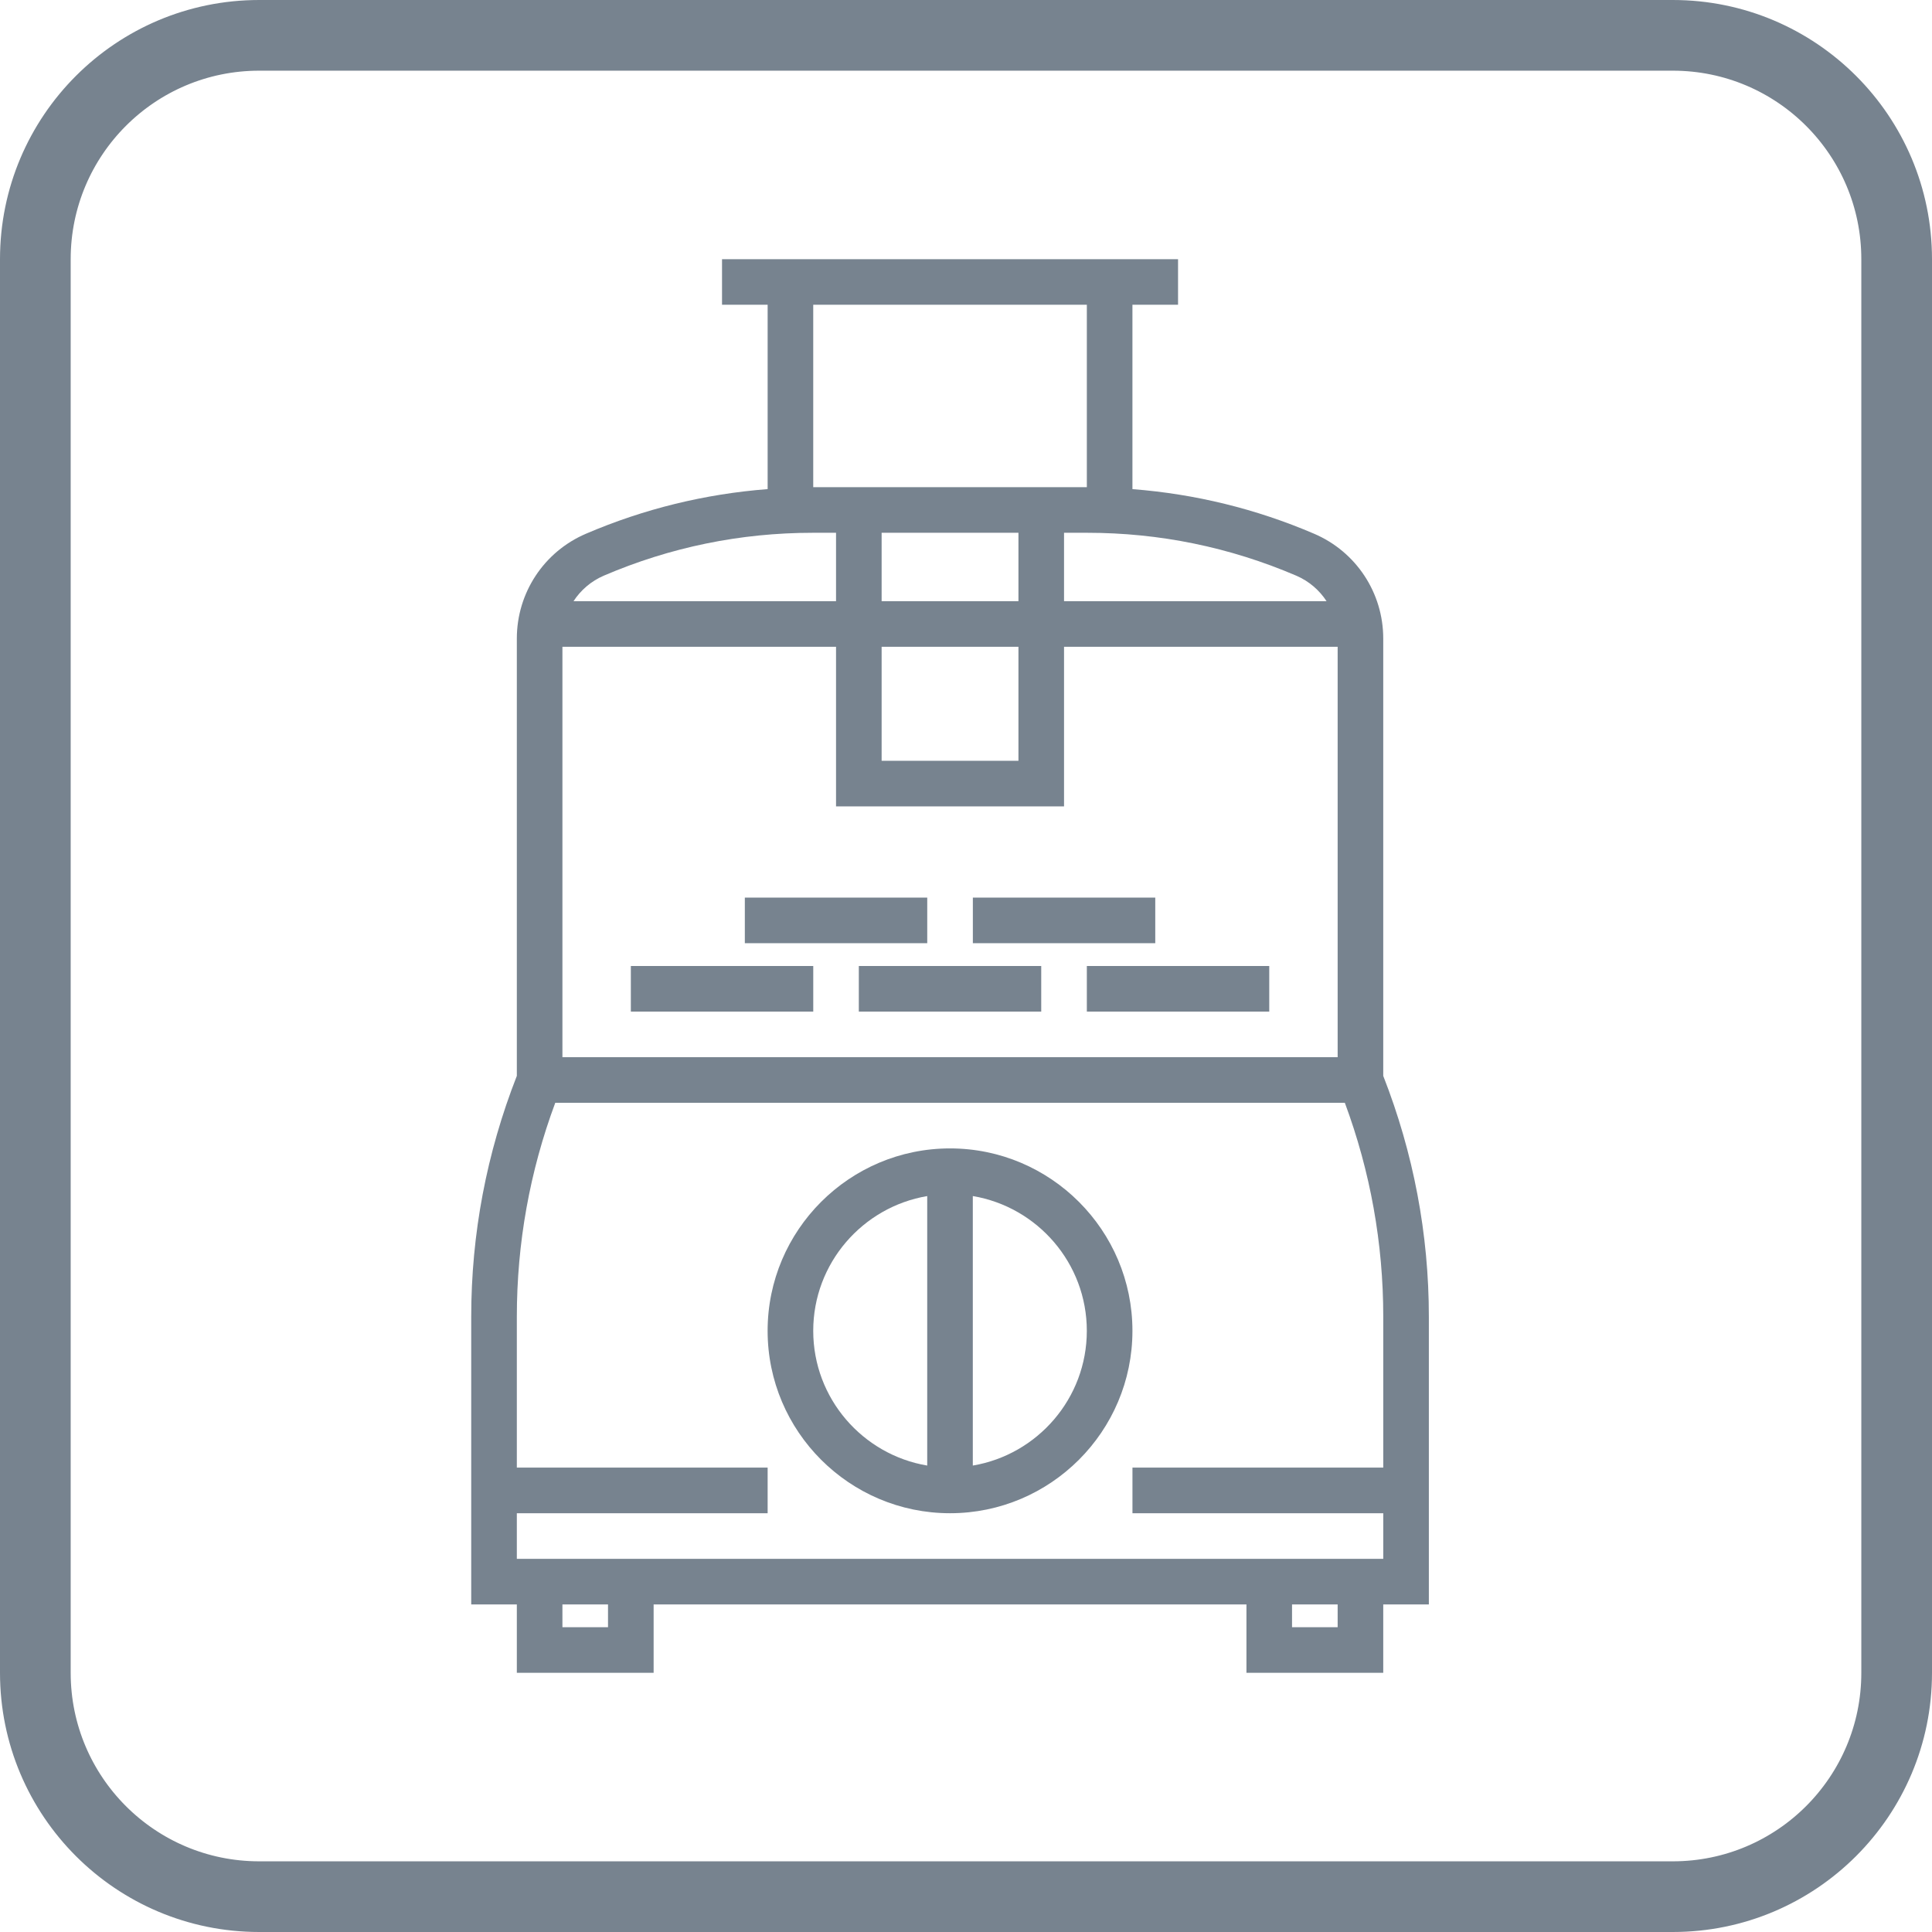
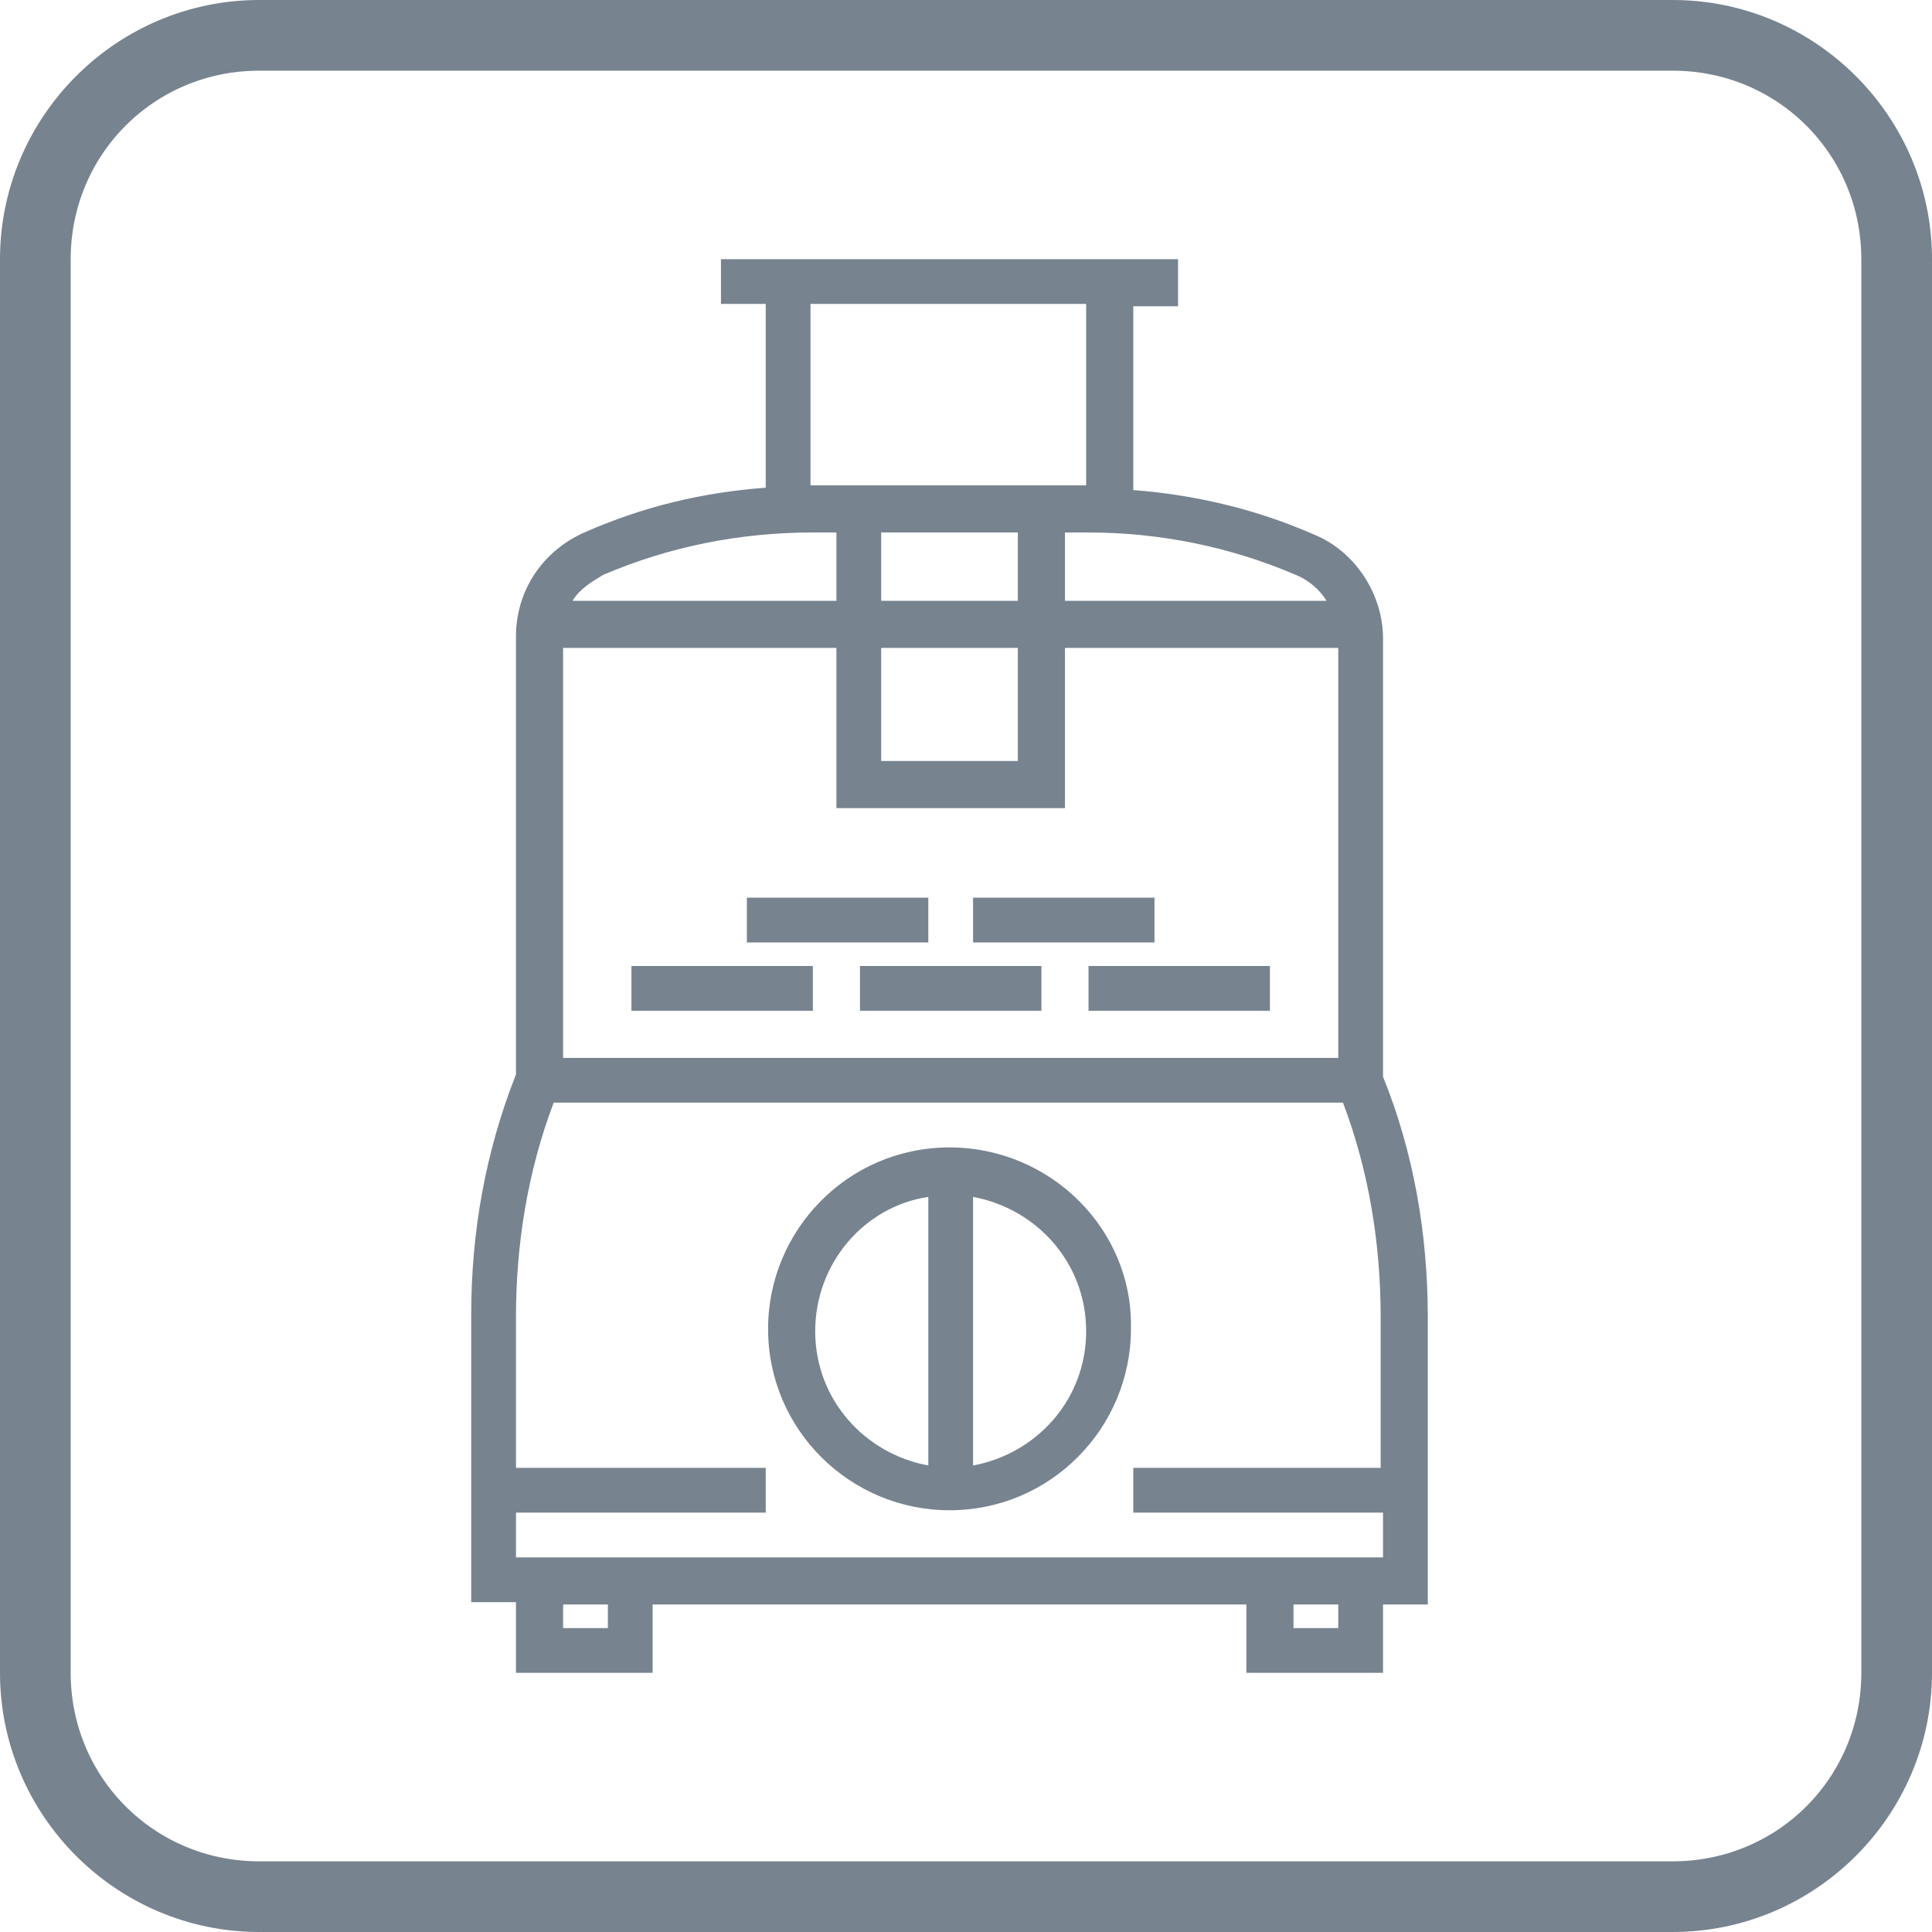
- <svg xmlns="http://www.w3.org/2000/svg" width="72" height="72" viewBox="0 0 82 82" fill="none">
-   <path fill-rule="evenodd" clip-rule="evenodd" d="M71 2H11C6.029 2 2 6.029 2 11V71C2 75.971 6.029 80 11 80H71C75.971 80 80 75.971 80 71V11C80 6.029 75.971 2 71 2ZM11 1C5.477 1 1 5.477 1 11V71C1 76.523 5.477 81 11 81H71C76.523 81 81 76.523 81 71V11C81 5.477 76.523 1 71 1H11Z" fill="#FF8908" stroke="#77838F" stroke-width="2" />
-   <path d="M58.709 45.664V27.101C58.709 25.163 57.559 23.417 55.776 22.654C53.308 21.595 50.72 20.966 48.064 20.76V12.935H50V11H48.064H47.097H33.548H32.581H30.645V12.935H32.581V20.759C29.924 20.965 27.337 21.595 24.868 22.654C23.086 23.417 21.936 25.163 21.936 27.101V45.664C20.654 48.934 20 52.373 20 55.889V68.097H21.936V71H27.742V68.097H52.903V71H58.709V68.097H60.645V55.889C60.645 52.373 59.991 48.934 58.709 45.664ZM55.014 24.432C55.554 24.663 55.996 25.046 56.303 25.516H45.161V22.613H46.149C49.214 22.613 52.197 23.225 55.014 24.432ZM34.516 12.935H46.129V20.677H45.161H35.484H34.516V12.935ZM37.419 25.516V22.613H43.226V25.516H37.419ZM43.226 27.451V32.29H37.419V27.451H43.226ZM25.629 24.432C28.446 23.224 31.429 22.613 34.494 22.613H35.484V25.516H24.342C24.649 25.046 25.09 24.663 25.629 24.432ZM23.871 27.451H35.484V34.226H45.161V27.451H56.774V44.871H23.871V27.451ZM25.806 69.064H23.871V68.097H25.806V69.064ZM56.774 69.064H54.838V68.097H56.774V69.064ZM58.71 62.29H48.065V64.226H58.71V66.161H52.903H27.742H21.936V64.226H32.581V62.29H21.936V55.889C21.936 52.772 22.484 49.719 23.567 46.806H57.079C58.161 49.719 58.71 52.772 58.71 55.889V62.29Z" fill="#77838F" />
-   <path d="M40.322 48.742C36.053 48.742 32.58 52.215 32.58 56.484C32.58 60.753 36.053 64.226 40.322 64.226C44.591 64.226 48.064 60.753 48.064 56.484C48.064 52.215 44.591 48.742 40.322 48.742ZM39.354 62.203C36.613 61.74 34.516 59.355 34.516 56.484C34.516 53.613 36.613 51.228 39.354 50.765V62.203ZM41.289 62.203V50.764C44.031 51.227 46.128 53.612 46.128 56.484C46.128 59.356 44.031 61.74 41.289 62.203Z" fill="#77838F" />
-   <path d="M34.517 41H26.775V42.935H34.517V41Z" fill="#77838F" />
-   <path d="M44.193 41H36.451V42.935H44.193V41Z" fill="#77838F" />
-   <path d="M53.871 41H46.129V42.935H53.871V41Z" fill="#77838F" />
-   <path d="M39.355 38.097H31.613V40.032H39.355V38.097Z" fill="#77838F" />
-   <path d="M49.033 38.097H41.291V40.032H49.033V38.097Z" fill="#77838F" />
+ <svg xmlns="http://www.w3.org/2000/svg" version="1.1" id="Capa_1" x="0px" y="0px" viewBox="0 0 82 82" style="enable-background:new 0 0 82 82;" xml:space="preserve">
+   <style type="text/css">
+ 	.st0{fill-rule:evenodd;clip-rule:evenodd;fill:#FF8908;stroke:#77838F;stroke-width:2;}
+ 	.st1{fill:#77838F;}
+ </style>
+   <path class="st0" d="M71,2H11c-5,0-9,4-9,9v60c0,5,4,9,9,9h60c5,0,9-4,9-9V11C80,6,76,2,71,2z M11,1C5.5,1,1,5.5,1,11v60  c0,5.5,4.5,10,10,10h60c5.5,0,10-4.5,10-10V11c0-5.5-4.5-10-10-10H11z" />
+   <path class="st1" d="M58.7,45.7V27.1c0-1.9-1.2-3.7-2.9-4.4c-2.5-1.1-5.1-1.7-7.7-1.9v-7.8H50V11h-1.9h-1H33.5h-1h-1.9v1.9h1.9v7.8  c-2.7,0.2-5.2,0.8-7.7,1.9c-1.8,0.8-2.9,2.5-2.9,4.4v18.6c-1.3,3.3-1.9,6.7-1.9,10.2v12.2h1.9V71h5.8v-2.9h25.2V71h5.8v-2.9h1.9  V55.9C60.6,52.4,60,48.9,58.7,45.7z M55,24.4c0.5,0.2,1,0.6,1.3,1.1H45.2v-2.9h1C49.2,22.6,52.2,23.2,55,24.4z M34.5,12.9h11.6v7.7  h-1h-9.7h-1V12.9z M37.4,25.5v-2.9h5.8v2.9H37.4z M43.2,27.5v4.8h-5.8v-4.8H43.2z M25.6,24.4c2.8-1.2,5.8-1.8,8.9-1.8h1v2.9H24.3  C24.6,25,25.1,24.7,25.6,24.4z M23.9,27.5h11.6v6.8h9.7v-6.8h11.6v17.4H23.9V27.5z M25.8,69.1h-1.9v-1h1.9V69.1z M56.8,69.1h-1.9v-1  h1.9V69.1z M58.7,62.3H48.1v1.9h10.6v1.9h-5.8H27.7h-5.8v-1.9h10.6v-1.9H21.9v-6.4c0-3.1,0.5-6.2,1.6-9.1h33.5  c1.1,2.9,1.6,6,1.6,9.1V62.3z" />
+   <path class="st1" d="M40.3,48.7c-4.3,0-7.7,3.5-7.7,7.7c0,4.3,3.5,7.7,7.7,7.7c4.3,0,7.7-3.5,7.7-7.7C48.1,52.2,44.6,48.7,40.3,48.7  z M39.4,62.2c-2.7-0.5-4.8-2.8-4.8-5.7c0-2.9,2.1-5.3,4.8-5.7V62.2z M41.3,62.2V50.8c2.7,0.5,4.8,2.8,4.8,5.7S44,61.7,41.3,62.2z" />
+   <path class="st1" d="M34.5,41h-7.7v1.9h7.7V41z" />
+   <path class="st1" d="M44.2,41h-7.7v1.9h7.7V41z" />
+   <path class="st1" d="M53.9,41h-7.7v1.9h7.7V41z" />
+   <path class="st1" d="M39.4,38.1h-7.7V40h7.7V38.1z" />
+   <path class="st1" d="M49,38.1h-7.7V40H49V38.1z" />
</svg>
